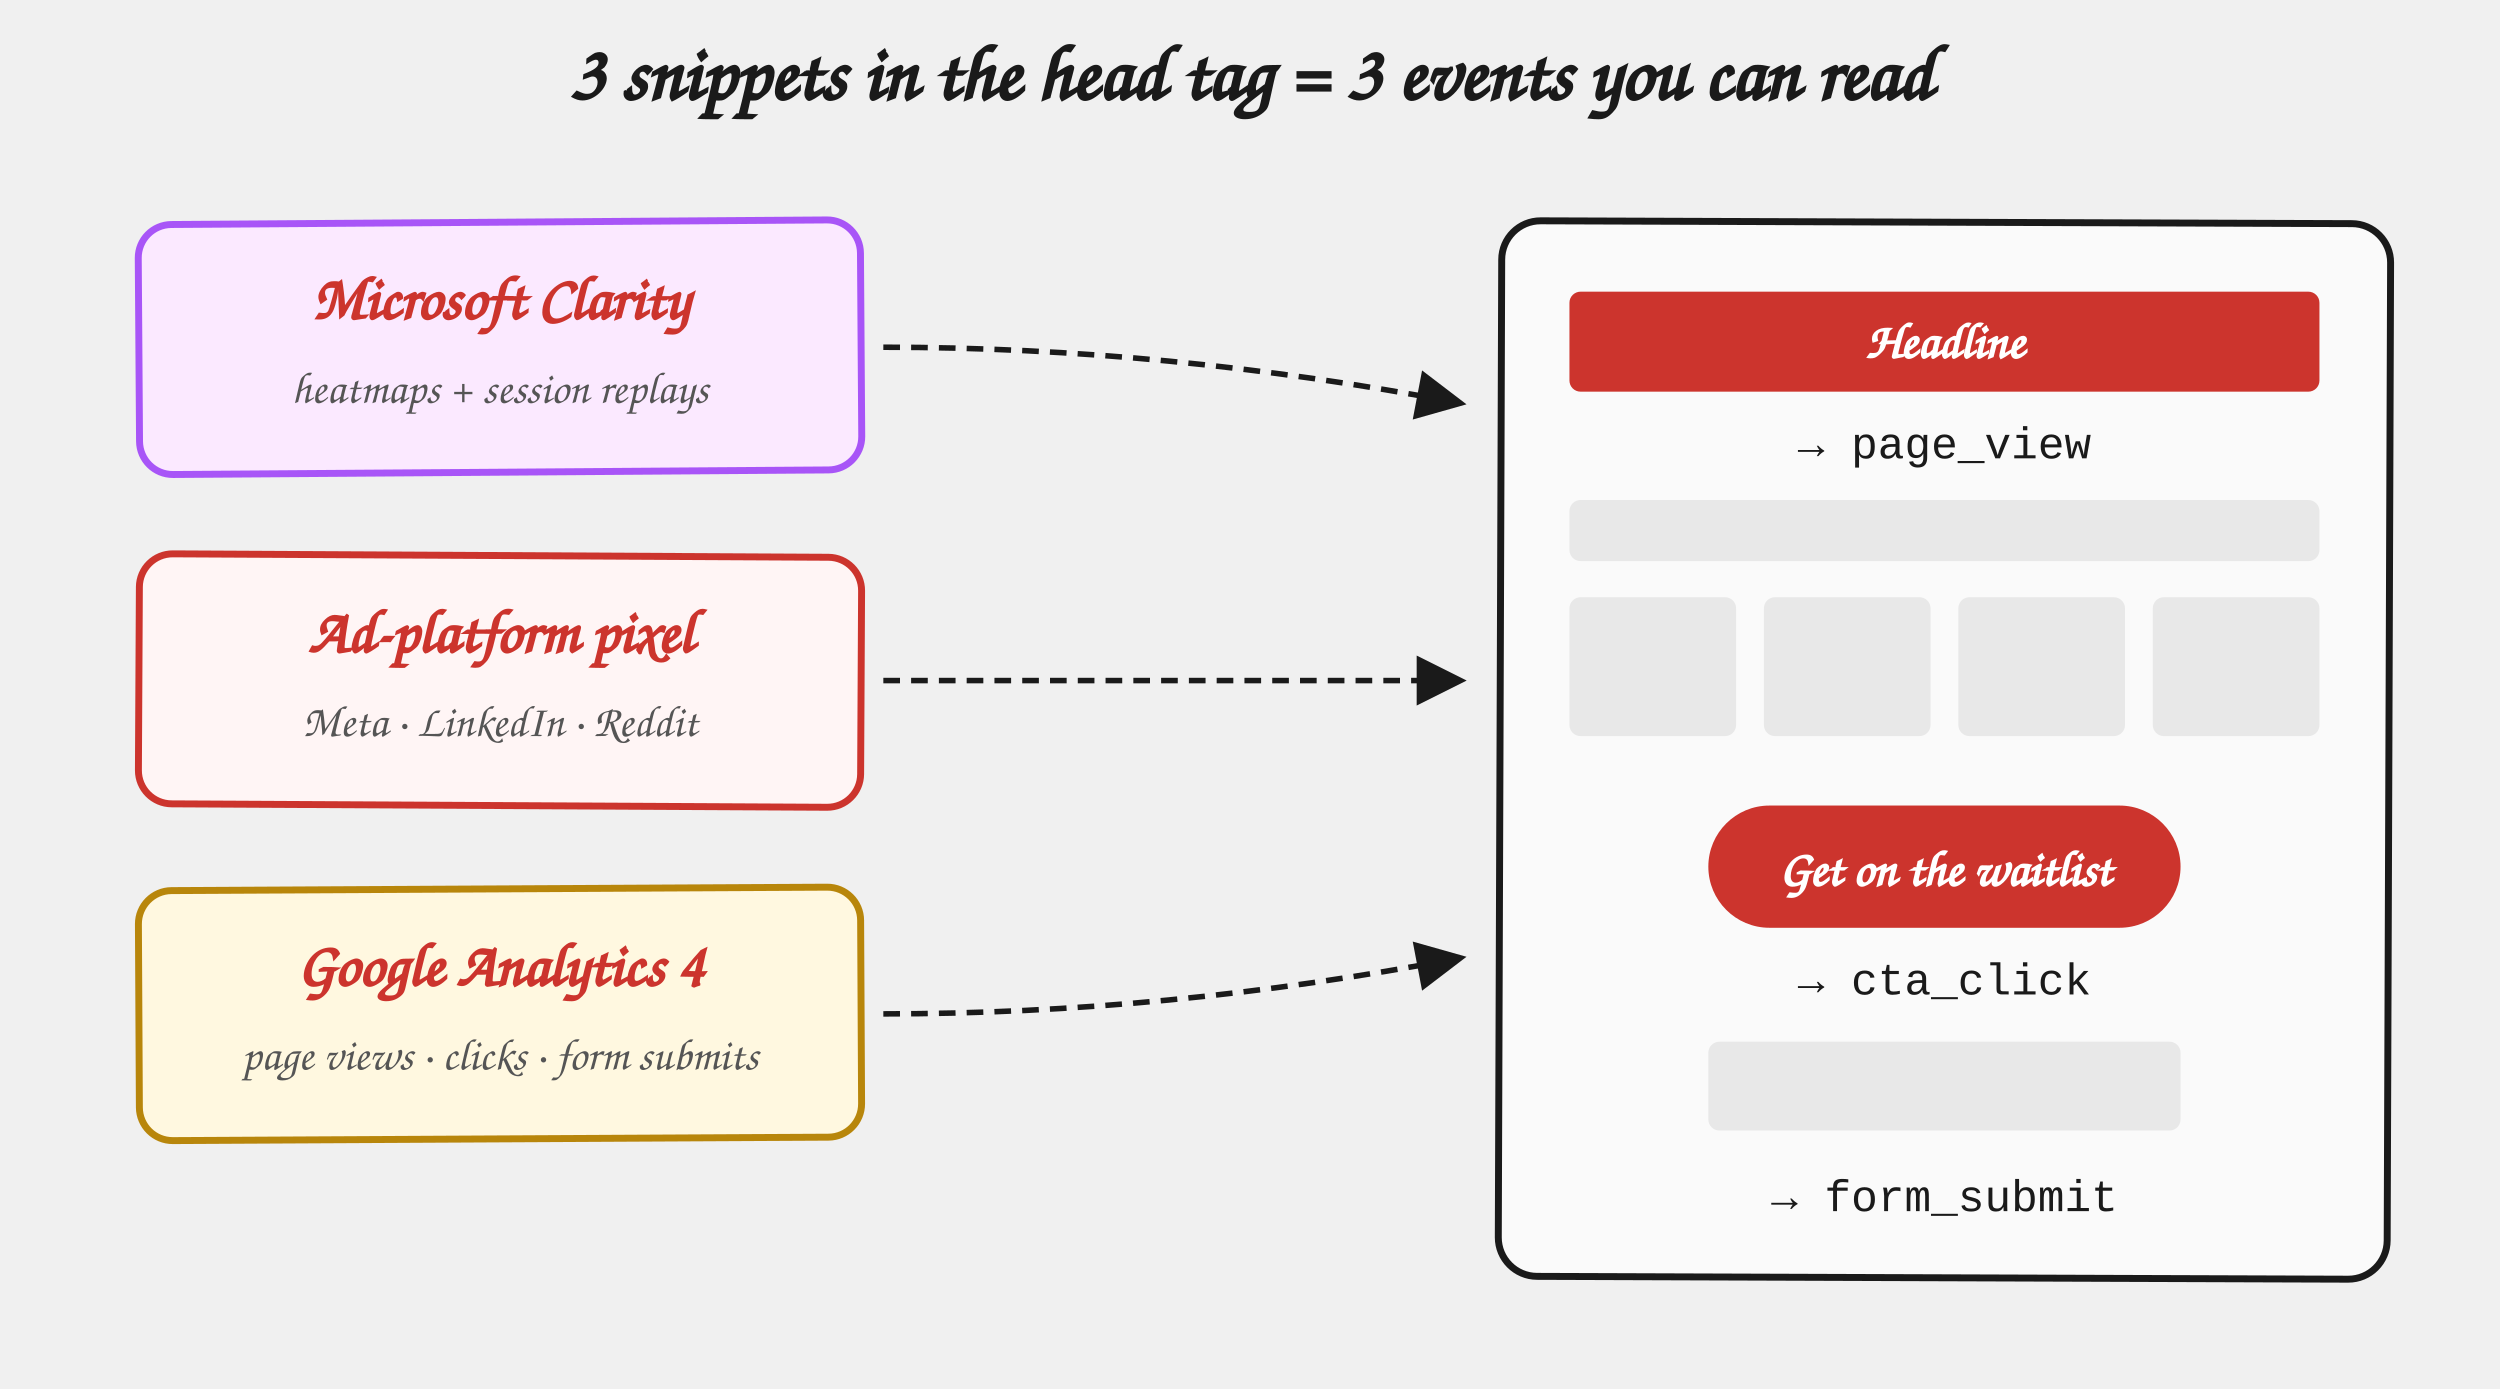
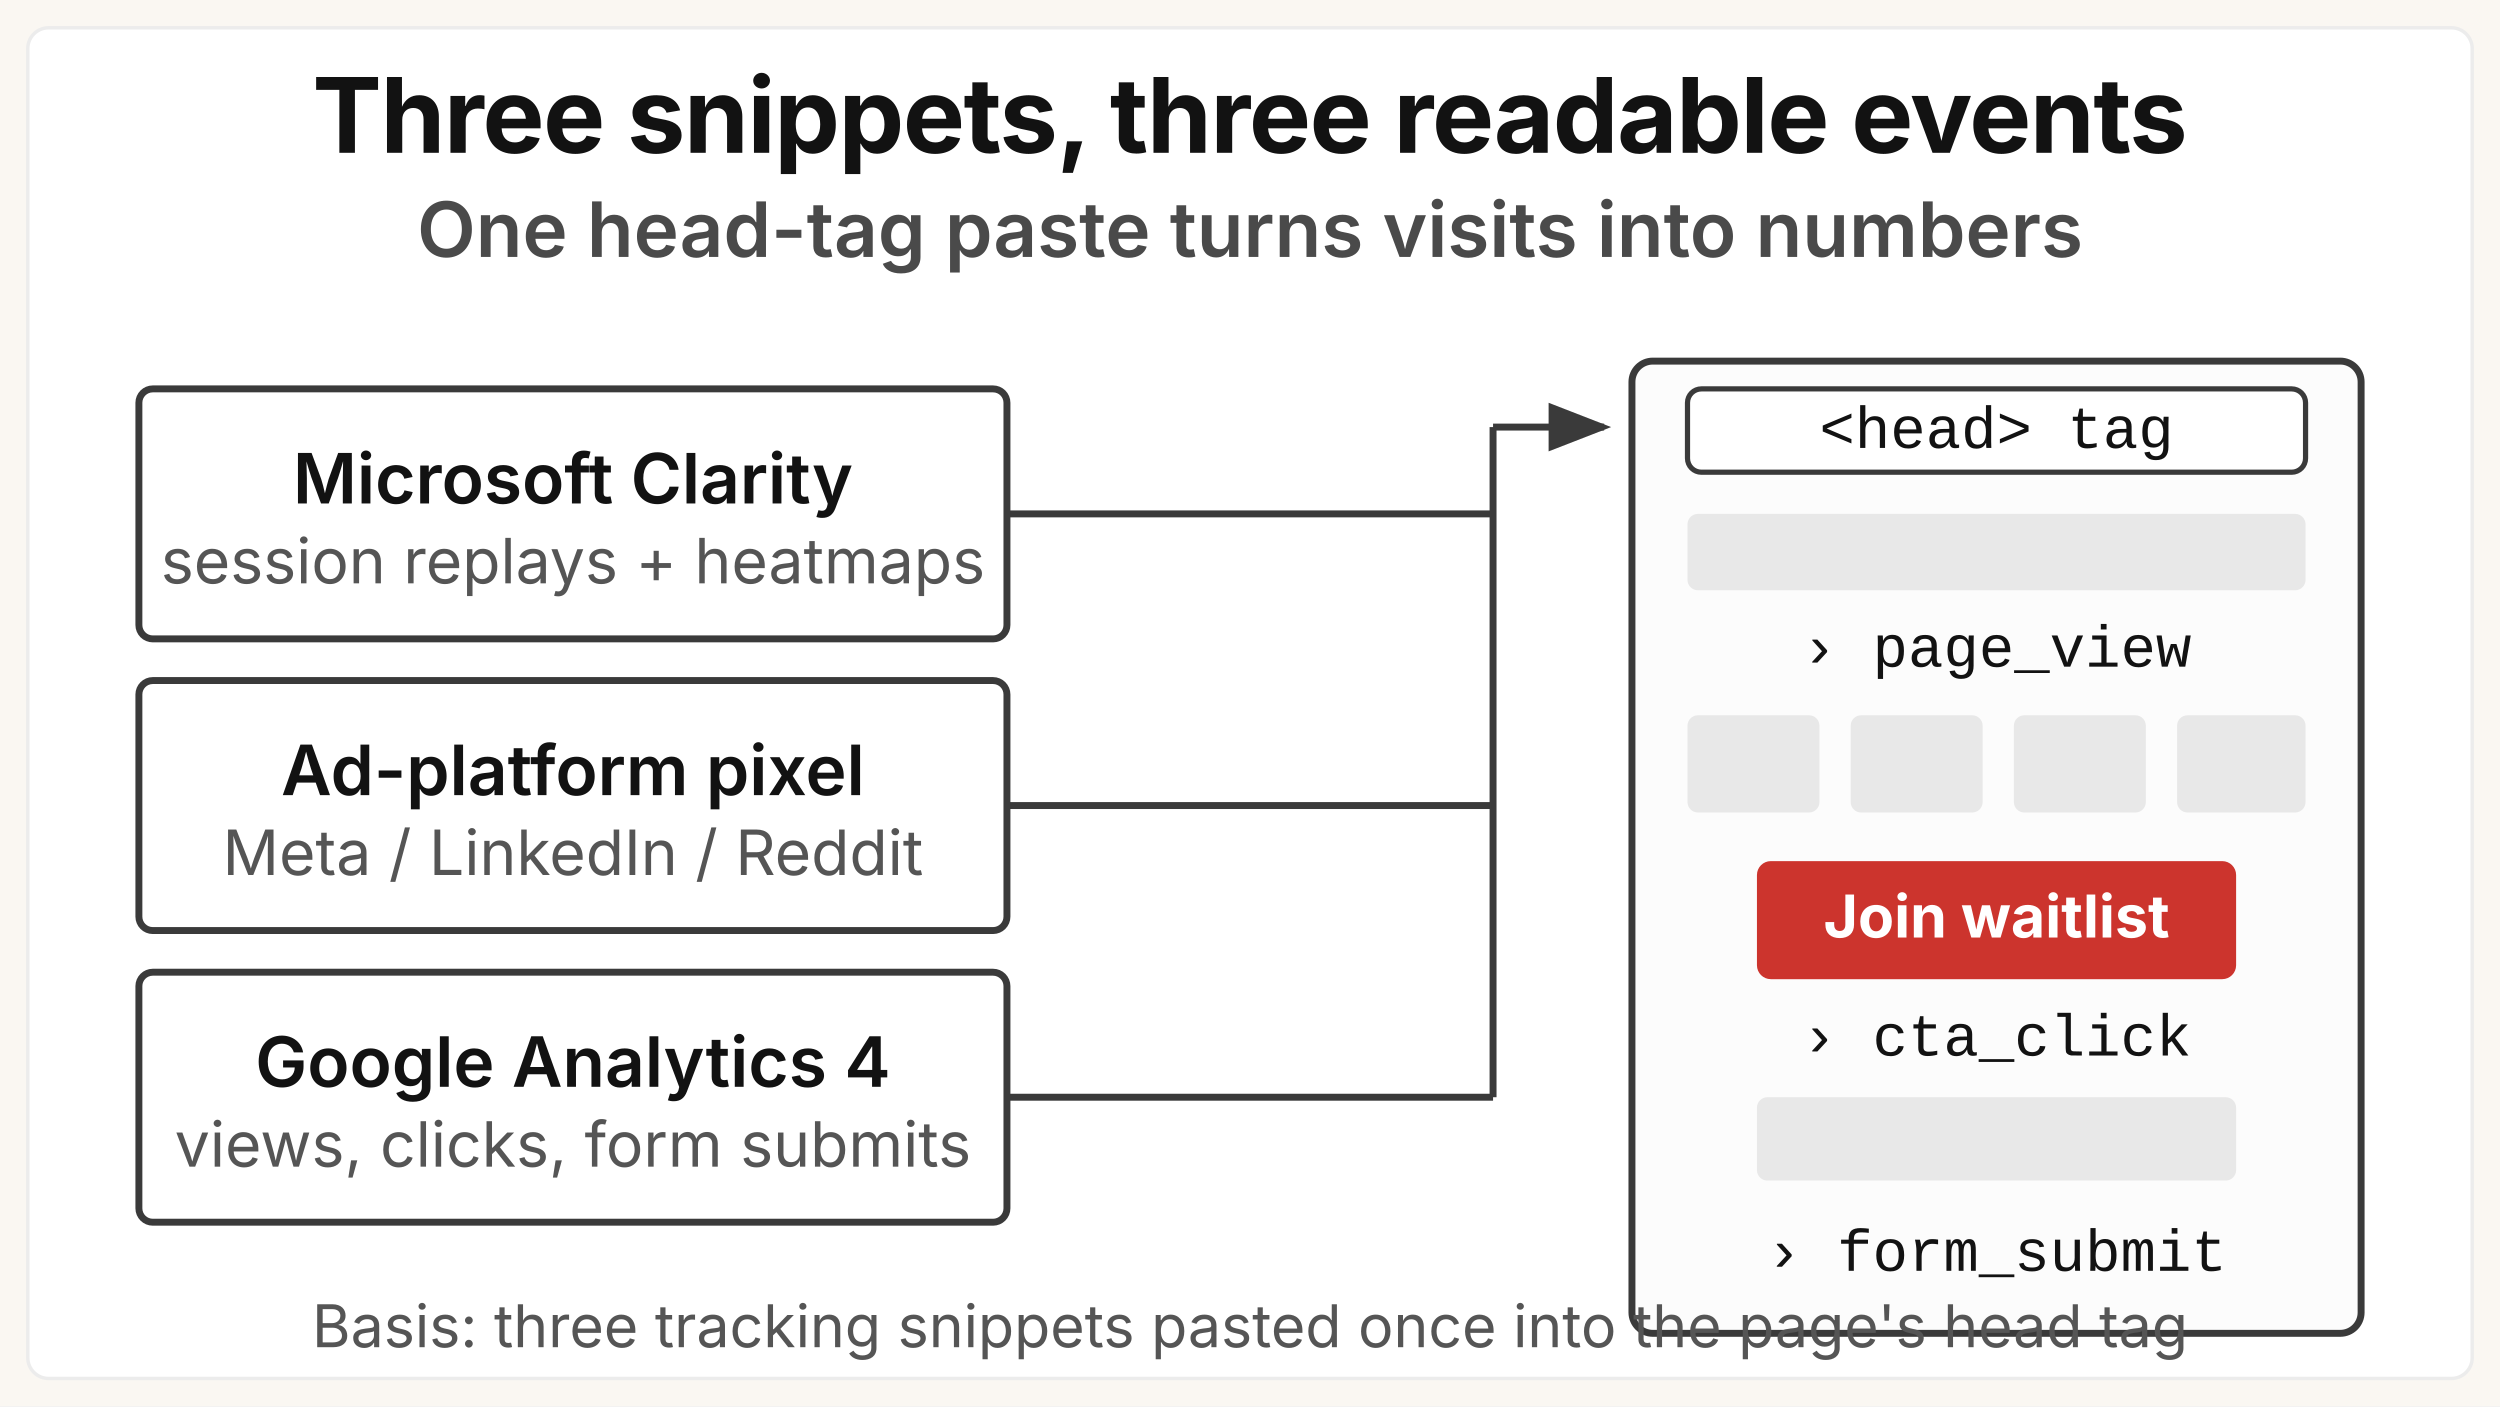
- <svg xmlns="http://www.w3.org/2000/svg" viewBox="0 0 900 500" role="img" aria-labelledby="tracking-title">
+ <svg xmlns="http://www.w3.org/2000/svg" viewBox="0 0 720 405" role="img" aria-labelledby="tracking-title tracking-desc">
  <defs>
    <style>
-       .heading   { font-family: "Caveat", "Patrick Hand", "Comic Sans MS", cursive; font-size: 28px; fill: #1a1a1a; font-weight: 700; }
-       .label     { font-family: "Caveat", "Patrick Hand", "Comic Sans MS", cursive; font-size: 22px; fill: #cc342d; font-weight: 700; }
-       .sub       { font-family: "Caveat", "Patrick Hand", "Comic Sans MS", cursive; font-size: 16px; fill: #555; font-style: italic; }
-       .event     { font-family: "JetBrains Mono", "Courier New", monospace; font-size: 16px; fill: #1a1a1a; }
-       .wf-text   { font-family: "Caveat", "Patrick Hand", "Comic Sans MS", cursive; font-size: 18px; fill: #1a1a1a; }
-       .cta-text  { font-family: "Caveat", "Patrick Hand", "Comic Sans MS", cursive; font-size: 18px; fill: #fff; font-weight: 700; }
-       .clarity   { fill: #fbe9ff; stroke: #a855f7; stroke-width: 2.5; }
-       .pixel     { fill: #fff5f5; stroke: #cc342d; stroke-width: 2.5; }
-       .ga4       { fill: #fff8e0; stroke: #b8860b; stroke-width: 2.5; }
-       .wireframe { fill: #fafafa; stroke: #1a1a1a; stroke-width: 2.5; }
-       .ph-block  { fill: #e8e8e8; stroke: none; }
-       .ph-cta    { fill: #cc342d; stroke: none; }
-       .arrow     { stroke: #1a1a1a; stroke-width: 2; fill: none; stroke-dasharray: 6 4; }
+       .gk    { font-family: "Space Grotesk", "Inter", system-ui, sans-serif; }
+       .sys   { font-family: system-ui, -apple-system, "Segoe UI", sans-serif; }
+       .mono  { font-family: "JetBrains Mono", "Courier New", monospace; font-size: 17px; fill: #121212; }
+       .title { font-size: 30px; font-weight: 700; fill: #121212; letter-spacing: -0.4px; }
+       .msg   { font-size: 22px; font-weight: 600; fill: #4a4a4a; }
+       .label { font-size: 20px; font-weight: 600; fill: #121212; }
+       .annot { font-size: 18px; font-weight: 400; fill: #555555; }
+       .cta   { font-size: 17px; font-weight: 700; fill: #ffffff; }
+       .basis { font-size: 17px; font-weight: 400; fill: #555555; }
    </style>
-     <marker id="arrowhead" viewBox="0 0 12 12" refX="10" refY="6" markerWidth="9" markerHeight="9" orient="auto">
-       <path d="M0,0 L12,6 L0,12 z" fill="#1a1a1a" />
+     <marker id="tri" viewBox="0 0 9 7" refX="8" refY="3.5" markerWidth="9" markerHeight="7" orient="auto">
+       <path d="M0,0 L9,3.5 L0,7 z" fill="#3a3a3a" />
    </marker>
  </defs>
-   <text x="450" y="36" class="heading" text-anchor="middle">3 snippets in the head tag = 3 events you can read</text>
-   <rect x="50" y="80" width="260" height="90" rx="12" class="clarity" transform="rotate(-0.4 180 125)" />
-   <text x="180" y="115" class="label" text-anchor="middle">Microsoft Clarity</text>
-   <text x="180" y="145" class="sub" text-anchor="middle">heatmaps + session replays</text>
-   <rect x="50" y="200" width="260" height="90" rx="12" class="pixel" transform="rotate(0.3 180 245)" />
-   <text x="180" y="235" class="label" text-anchor="middle">Ad-platform pixel</text>
-   <text x="180" y="265" class="sub" text-anchor="middle">Meta · LinkedIn · Reddit</text>
-   <rect x="50" y="320" width="260" height="90" rx="12" class="ga4" transform="rotate(-0.3 180 365)" />
-   <text x="180" y="355" class="label" text-anchor="middle">Google Analytics 4</text>
-   <text x="180" y="385" class="sub" text-anchor="middle">page views · clicks · form submits</text>
-   <path d="M 318 125 Q 420 125 525 145" class="arrow" marker-end="url(#arrowhead)" />
-   <path d="M 318 245 Q 420 245 525 245" class="arrow" marker-end="url(#arrowhead)" />
-   <path d="M 318 365 Q 420 365 525 345" class="arrow" marker-end="url(#arrowhead)" />
-   <rect x="540" y="80" width="320" height="380" rx="14" class="wireframe" transform="rotate(0.2 700 270)" />
-   <rect x="565" y="105" width="270" height="36" rx="4" class="ph-cta" />
-   <text x="700" y="129" class="cta-text" text-anchor="middle">Headline</text>
-   <text x="700" y="165" class="event" text-anchor="middle">→ page_view</text>
-   <rect x="565" y="180" width="270" height="22" rx="4" class="ph-block" />
-   <rect x="565" y="215" width="60" height="50" rx="4" class="ph-block" />
-   <rect x="635" y="215" width="60" height="50" rx="4" class="ph-block" />
-   <rect x="705" y="215" width="60" height="50" rx="4" class="ph-block" />
-   <rect x="775" y="215" width="60" height="50" rx="4" class="ph-block" />
-   <rect x="615" y="290" width="170" height="44" rx="22" class="ph-cta" />
-   <text x="700" y="319" class="cta-text" text-anchor="middle">Get on the waitlist</text>
-   <text x="700" y="358" class="event" text-anchor="middle">→ cta_click</text>
-   <rect x="615" y="375" width="170" height="32" rx="4" class="ph-block" />
-   <text x="700" y="436" class="event" text-anchor="middle">→ form_submit</text>
+   <rect width="720" height="405" fill="#faf7f2" />
+   <rect x="8" y="8" width="704" height="389" rx="6" fill="#ffffff" stroke="#ececec" stroke-width="1" />
+   <text x="360" y="44" text-anchor="middle" class="gk title">Three snippets, three readable events</text>
+   <text x="360" y="74" text-anchor="middle" class="gk msg">One head-tag paste turns visits into numbers</text>
+   <rect x="40" y="112" width="250" height="72" rx="4" fill="#ffffff" stroke="#3a3a3a" stroke-width="2" />
+   <text x="165" y="145" text-anchor="middle" class="gk label">Microsoft Clarity</text>
+   <text x="165" y="168" text-anchor="middle" class="sys annot">session replays + heatmaps</text>
+   <rect x="40" y="196" width="250" height="72" rx="4" fill="#ffffff" stroke="#3a3a3a" stroke-width="2" />
+   <text x="165" y="229" text-anchor="middle" class="gk label">Ad-platform pixel</text>
+   <text x="165" y="252" text-anchor="middle" class="sys annot">Meta / LinkedIn / Reddit</text>
+   <rect x="40" y="280" width="250" height="72" rx="4" fill="#ffffff" stroke="#3a3a3a" stroke-width="2" />
+   <text x="165" y="313" text-anchor="middle" class="gk label">Google Analytics 4</text>
+   <text x="165" y="336" text-anchor="middle" class="sys annot">views, clicks, form submits</text>
+   <g stroke="#3a3a3a" stroke-width="2" fill="none">
+     <line x1="290" y1="148" x2="430" y2="148" />
+     <line x1="290" y1="232" x2="430" y2="232" />
+     <line x1="290" y1="316" x2="430" y2="316" />
+     <line x1="430" y1="316" x2="430" y2="123" />
+     <line x1="430" y1="123" x2="462" y2="123" marker-end="url(#tri)" />
+   </g>
+   <rect x="470" y="104" width="210" height="280" rx="6" fill="#fcfcfc" stroke="#3a3a3a" stroke-width="2" />
+   <rect x="486" y="112" width="178" height="24" rx="4" fill="#ffffff" stroke="#3a3a3a" stroke-width="1.5" />
+   <text x="575" y="129" text-anchor="middle" class="mono">&lt;head&gt; tag</text>
+   <rect x="486" y="148" width="178" height="22" rx="3" fill="#e8e8e8" />
+   <text x="575" y="192" text-anchor="middle" class="mono">› page_view</text>
+   <rect x="486" y="206" width="38" height="28" rx="3" fill="#e8e8e8" />
+   <rect x="533" y="206" width="38" height="28" rx="3" fill="#e8e8e8" />
+   <rect x="580" y="206" width="38" height="28" rx="3" fill="#e8e8e8" />
+   <rect x="627" y="206" width="37" height="28" rx="3" fill="#e8e8e8" />
+   <rect x="506" y="248" width="138" height="34" rx="4" fill="#cc342d" />
+   <text x="575" y="270" text-anchor="middle" class="gk cta">Join waitlist</text>
+   <text x="575" y="304" text-anchor="middle" class="mono">› cta_click</text>
+   <rect x="506" y="316" width="138" height="24" rx="3" fill="#e8e8e8" />
+   <text x="575" y="366" text-anchor="middle" class="mono">› form_submit</text>
+   <text x="360" y="388" text-anchor="middle" class="sys basis">Basis: three tracking snippets pasted once into the page's head tag</text>
</svg>
